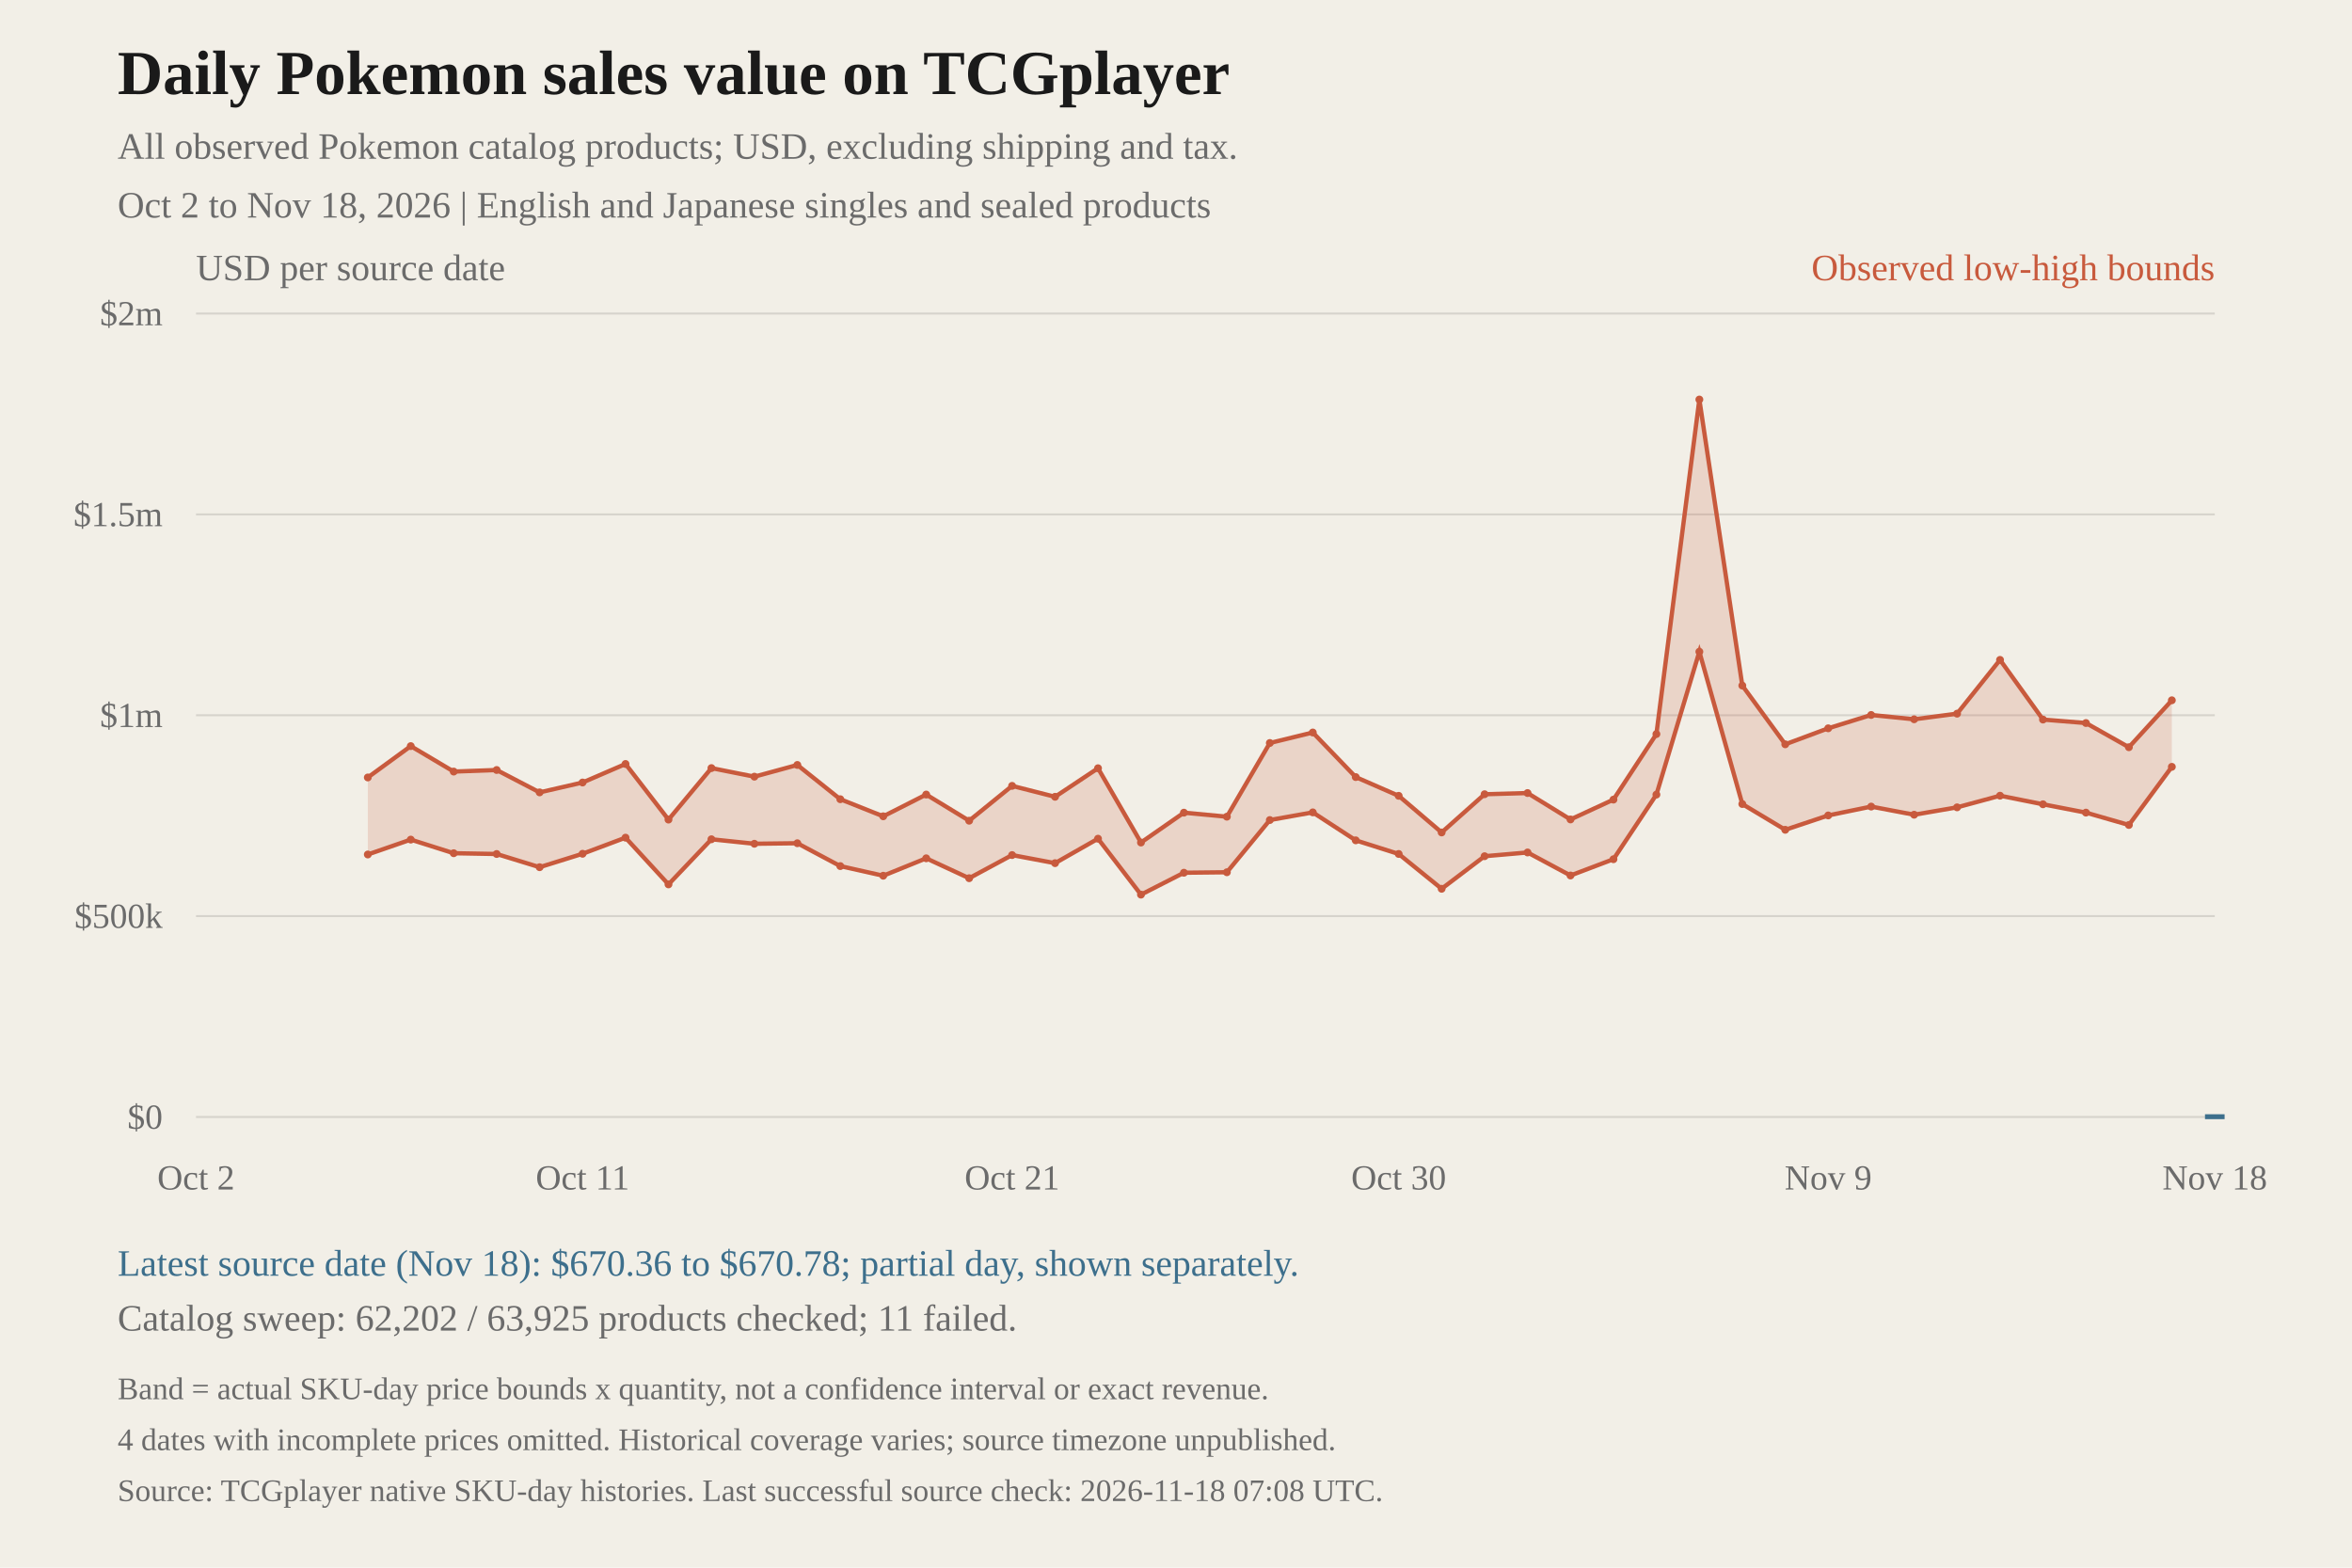
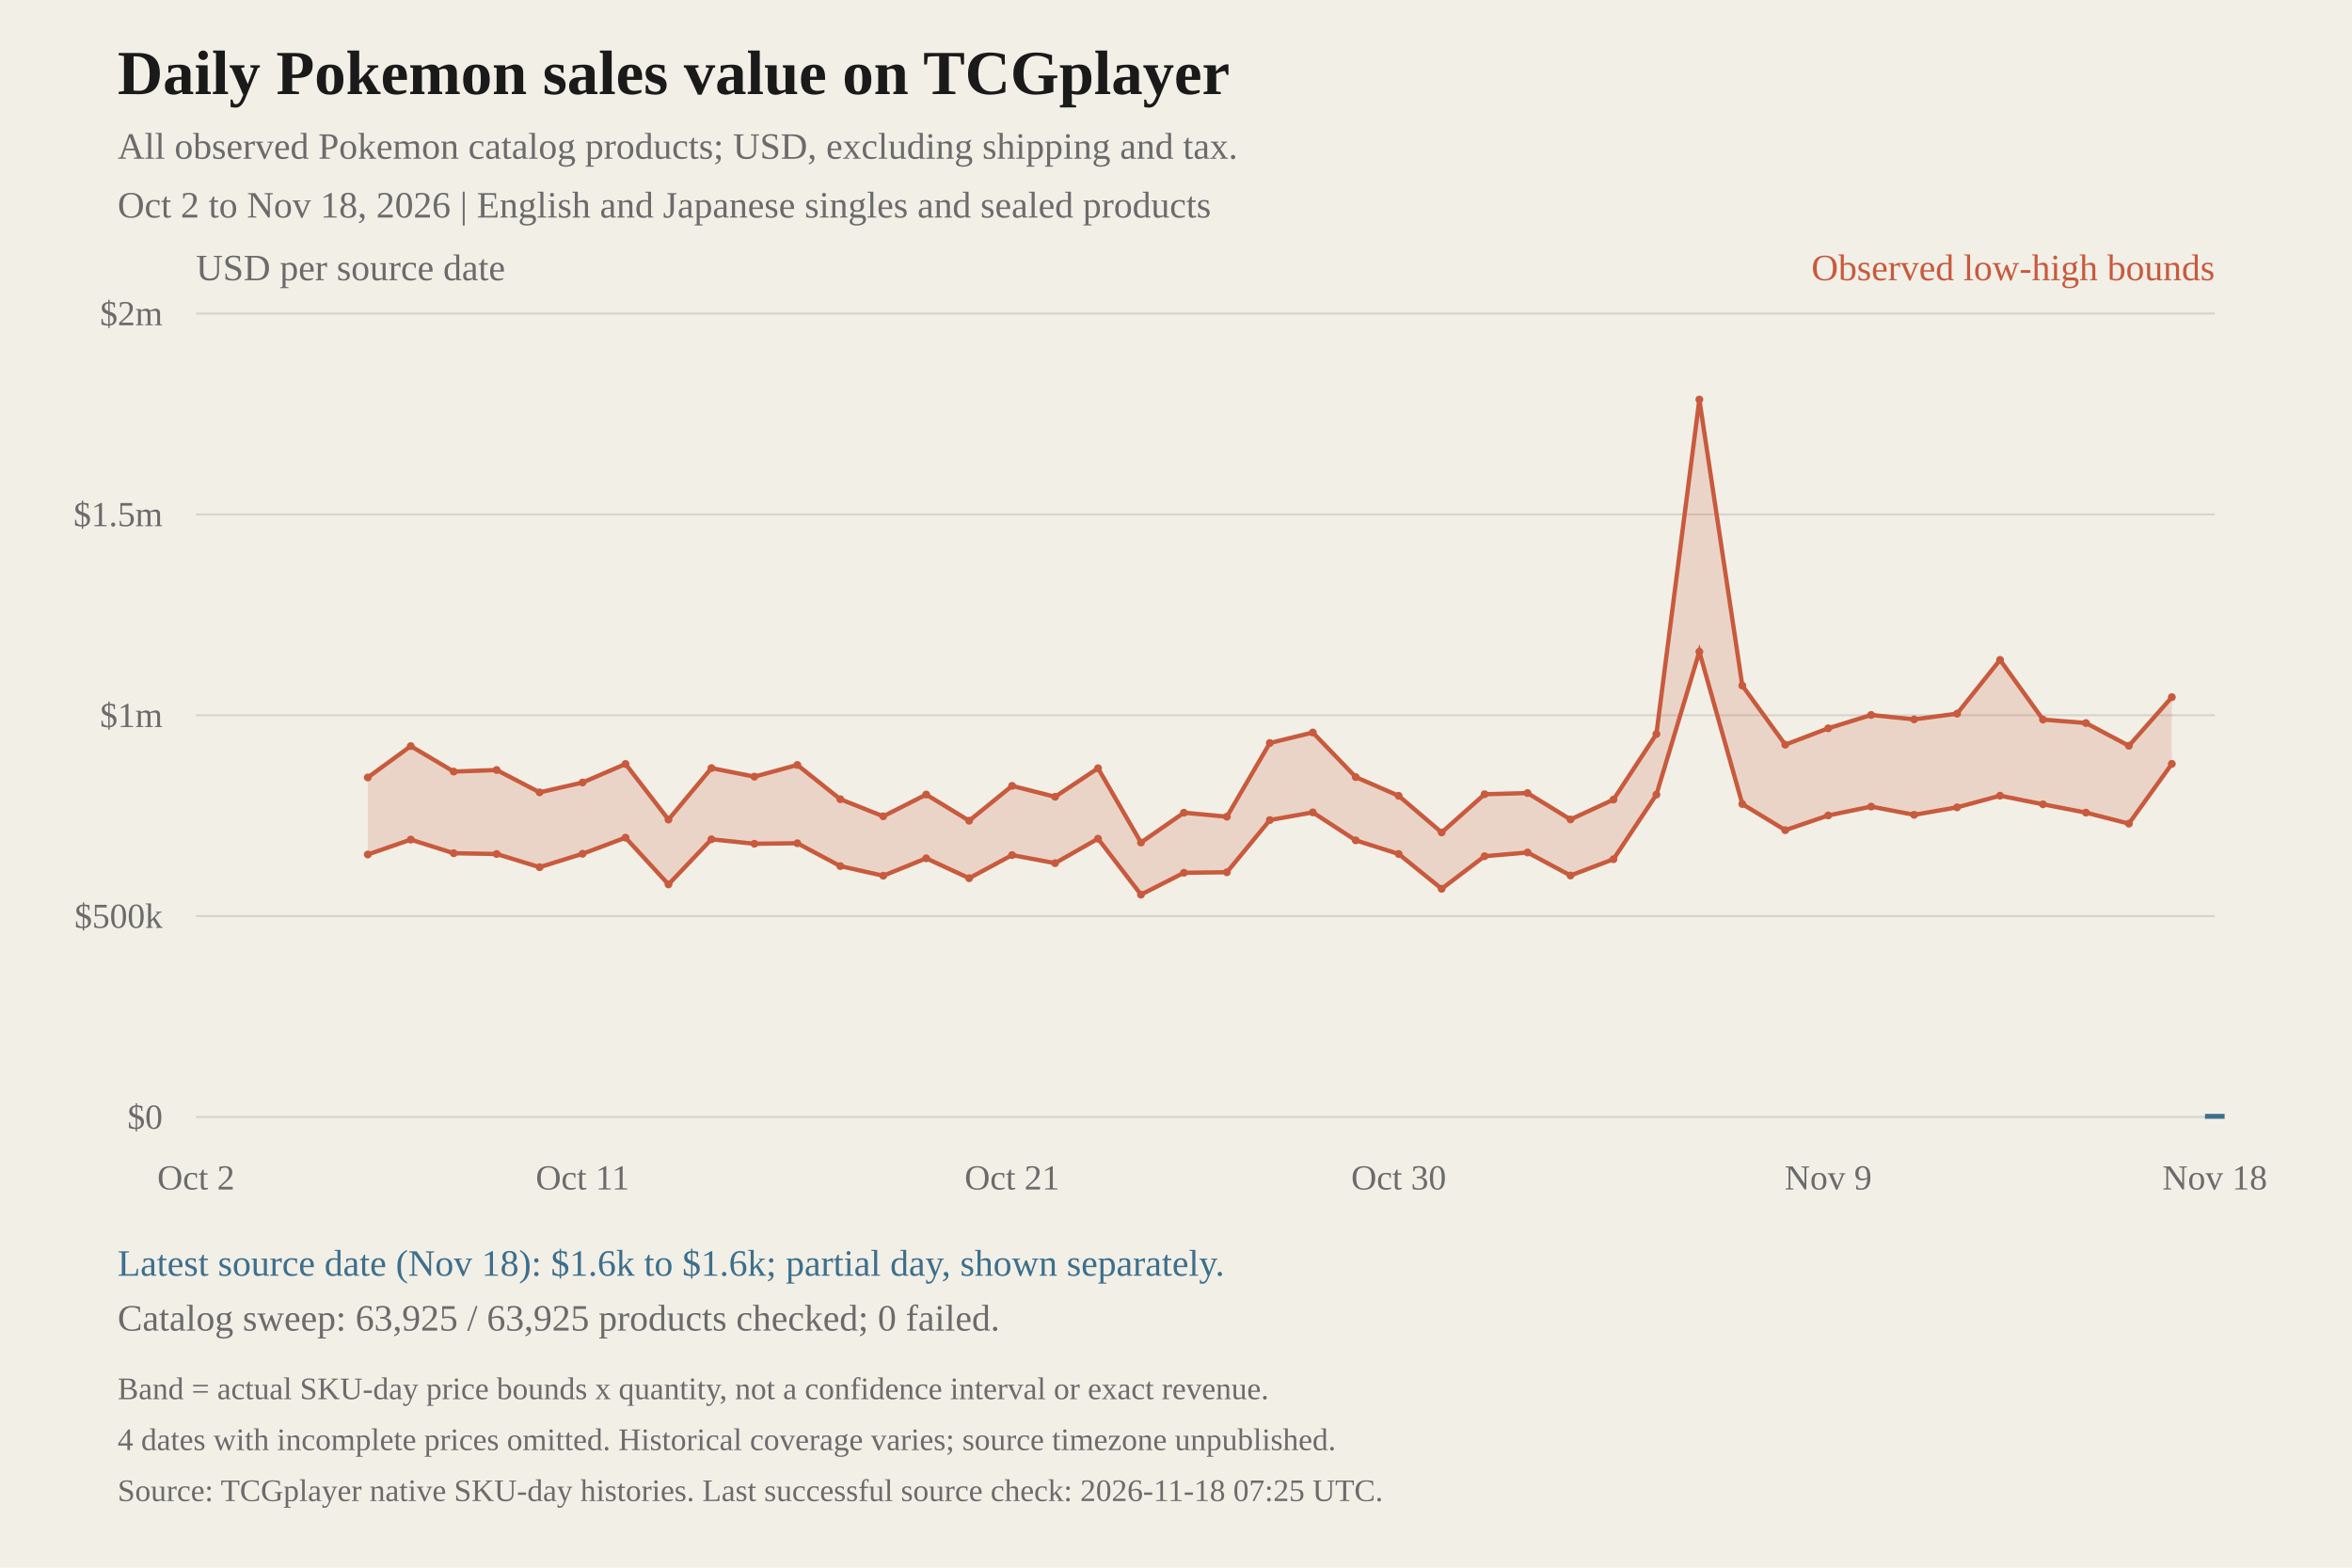
<svg xmlns="http://www.w3.org/2000/svg" width="1200" height="800" viewBox="0 0 1200 800" role="img" aria-labelledby="title description">
  <style>text{font-family:Georgia,"Liberation Serif","Times New Roman",serif;fill:#1A1A1A;font-size:19px}.title{font-size:32px;font-weight:600}.muted,.axis{fill:#6B6B6B}.axis{font-size:18px}.note{font-size:16px;fill:#6B6B6B}.grid{stroke:#D6D3CC;stroke-width:1}</style>
  <rect data-role="background" width="1200" height="800" fill="#F2EFE7" />
  <text x="60" y="48" class="title">Daily Pokemon sales value on TCGplayer</text>
  <text x="60" y="81" class="muted">All observed Pokemon catalog products; USD, excluding shipping and tax.</text>
  <text x="60" y="111" class="muted">Oct 2 to Nov 18, 2026 | English and Japanese singles and sealed products</text>
  <text x="100" y="143" class="muted">USD per source date</text>
  <text x="1130" y="143" text-anchor="end" style="fill:#C85A3D">Observed low-high bounds</text>
  <path d="M100,570H1130" class="grid" />
  <text x="83" y="576" class="axis" text-anchor="end">$0</text>
  <path d="M100,467.5H1130" class="grid" />
  <text x="83" y="473.5" class="axis" text-anchor="end">$500k</text>
  <path d="M100,365H1130" class="grid" />
  <text x="83" y="371" class="axis" text-anchor="end">$1m</text>
  <path d="M100,262.5H1130" class="grid" />
  <text x="83" y="268.5" class="axis" text-anchor="end">$1.5m</text>
  <path d="M100,160H1130" class="grid" />
  <text x="83" y="166" class="axis" text-anchor="end">$2m</text>
-   <polygon data-series="historical" points="187.66,396.744 209.574,380.745 231.489,393.742 253.404,392.934 275.319,404.354 297.234,399.317 319.149,389.861 341.064,418.25 362.979,391.961 384.894,396.338 406.809,390.359 428.723,407.849 450.638,416.566 472.553,405.461 494.468,418.819 516.383,401.032 538.298,406.609 560.213,392.038 582.128,429.95 604.043,414.71 625.957,416.761 647.872,379.152 669.787,373.796 691.702,396.546 713.617,406.115 735.532,424.806 757.447,405.303 779.362,404.694 801.277,418.173 823.191,408.042 845.106,374.599 867.021,203.881 888.936,349.854 910.851,379.82 932.766,371.658 954.681,364.851 976.596,367.055 998.511,364.185 1020.426,336.742 1042.34,367.198 1064.255,368.967 1086.17,381.312 1108.085,357.362 1108.085,391.319 1086.17,420.992 1064.255,414.687 1042.34,410.432 1020.426,406.053 998.511,411.996 976.596,415.76 954.681,411.608 932.766,416.121 910.851,423.449 888.936,410.301 867.021,332.575 845.106,405.487 823.191,438.466 801.277,446.772 779.362,435.019 757.447,436.931 735.532,453.552 713.617,435.781 691.702,428.83 669.787,414.559 647.872,418.472 625.957,445.119 604.043,445.358 582.128,456.536 560.213,427.989 538.298,440.473 516.383,436.348 494.468,448.153 472.553,438 450.638,446.89 428.723,441.968 406.809,430.31 384.894,430.576 362.979,428.283 341.064,451.308 319.149,427.463 297.234,435.683 275.319,442.538 253.404,435.799 231.489,435.406 209.574,428.459 187.66,436.048" fill="#C85A3D" fill-opacity="0.18" />
-   <polyline data-series="historical" points="187.66,436.048 209.574,428.459 231.489,435.406 253.404,435.799 275.319,442.538 297.234,435.683 319.149,427.463 341.064,451.308 362.979,428.283 384.894,430.576 406.809,430.31 428.723,441.968 450.638,446.89 472.553,438 494.468,448.153 516.383,436.348 538.298,440.473 560.213,427.989 582.128,456.536 604.043,445.358 625.957,445.119 647.872,418.472 669.787,414.559 691.702,428.83 713.617,435.781 735.532,453.552 757.447,436.931 779.362,435.019 801.277,446.772 823.191,438.466 845.106,405.487 867.021,332.575 888.936,410.301 910.851,423.449 932.766,416.121 954.681,411.608 976.596,415.76 998.511,411.996 1020.426,406.053 1042.34,410.432 1064.255,414.687 1086.17,420.992 1108.085,391.319" fill="none" stroke="#C85A3D" stroke-width="2.2" />
+   <polygon data-series="historical" points="187.66,396.744 209.574,380.745 231.489,393.742 253.404,392.934 275.319,404.354 297.234,399.317 319.149,389.861 341.064,418.25 362.979,391.961 384.894,396.338 406.809,390.359 428.723,407.849 450.638,416.566 472.553,405.461 494.468,418.819 516.383,401.032 538.298,406.609 560.213,392.039 582.128,429.95 604.043,414.726 625.957,416.761 647.872,379.163 669.787,373.796 691.702,396.546 713.617,406.115 735.532,424.809 757.447,405.303 779.362,404.703 801.277,418.173 823.191,408.042 845.106,374.599 867.021,203.886 888.936,349.857 910.851,380.012 932.766,371.666 954.681,364.852 976.596,367.104 998.511,364.185 1020.426,336.743 1042.34,367.2 1064.255,368.967 1086.17,380.571 1108.085,355.763 1108.085,389.806 1086.17,420.305 1064.255,414.687 1042.34,410.434 1020.426,406.053 998.511,411.996 976.596,415.802 954.681,411.608 932.766,416.127 910.851,423.636 888.936,410.302 867.021,332.58 845.106,405.487 823.191,438.466 801.277,446.772 779.362,435.028 757.447,436.931 735.532,453.555 713.617,435.781 691.702,428.83 669.787,414.559 647.872,418.474 625.957,445.119 604.043,445.369 582.128,456.536 560.213,427.989 538.298,440.473 516.383,436.348 494.468,448.153 472.553,438 450.638,446.89 428.723,441.968 406.809,430.31 384.894,430.576 362.979,428.283 341.064,451.308 319.149,427.463 297.234,435.683 275.319,442.538 253.404,435.799 231.489,435.406 209.574,428.459 187.66,436.048" fill="#C85A3D" fill-opacity="0.18" />
+   <polyline data-series="historical" points="187.66,436.048 209.574,428.459 231.489,435.406 253.404,435.799 275.319,442.538 297.234,435.683 319.149,427.463 341.064,451.308 362.979,428.283 384.894,430.576 406.809,430.31 428.723,441.968 450.638,446.89 472.553,438 494.468,448.153 516.383,436.348 538.298,440.473 560.213,427.989 582.128,456.536 604.043,445.369 625.957,445.119 647.872,418.474 669.787,414.559 691.702,428.83 713.617,435.781 735.532,453.555 757.447,436.931 779.362,435.028 801.277,446.772 823.191,438.466 845.106,405.487 867.021,332.58 888.936,410.302 910.851,423.636 932.766,416.127 954.681,411.608 976.596,415.802 998.511,411.996 1020.426,406.053 1042.34,410.434 1064.255,414.687 1086.17,420.305 1108.085,389.806" fill="none" stroke="#C85A3D" stroke-width="2.2" />
  <circle cx="187.66" cy="436.048" r="2" fill="#C85A3D" />
  <circle cx="209.574" cy="428.459" r="2" fill="#C85A3D" />
  <circle cx="231.489" cy="435.406" r="2" fill="#C85A3D" />
  <circle cx="253.404" cy="435.799" r="2" fill="#C85A3D" />
  <circle cx="275.319" cy="442.538" r="2" fill="#C85A3D" />
  <circle cx="297.234" cy="435.683" r="2" fill="#C85A3D" />
  <circle cx="319.149" cy="427.463" r="2" fill="#C85A3D" />
  <circle cx="341.064" cy="451.308" r="2" fill="#C85A3D" />
  <circle cx="362.979" cy="428.283" r="2" fill="#C85A3D" />
  <circle cx="384.894" cy="430.576" r="2" fill="#C85A3D" />
  <circle cx="406.809" cy="430.31" r="2" fill="#C85A3D" />
  <circle cx="428.723" cy="441.968" r="2" fill="#C85A3D" />
  <circle cx="450.638" cy="446.89" r="2" fill="#C85A3D" />
  <circle cx="472.553" cy="438" r="2" fill="#C85A3D" />
  <circle cx="494.468" cy="448.153" r="2" fill="#C85A3D" />
  <circle cx="516.383" cy="436.348" r="2" fill="#C85A3D" />
  <circle cx="538.298" cy="440.473" r="2" fill="#C85A3D" />
  <circle cx="560.213" cy="427.989" r="2" fill="#C85A3D" />
  <circle cx="582.128" cy="456.536" r="2" fill="#C85A3D" />
-   <circle cx="604.043" cy="445.358" r="2" fill="#C85A3D" />
+   <circle cx="604.043" cy="445.369" r="2" fill="#C85A3D" />
  <circle cx="625.957" cy="445.119" r="2" fill="#C85A3D" />
-   <circle cx="647.872" cy="418.472" r="2" fill="#C85A3D" />
+   <circle cx="647.872" cy="418.474" r="2" fill="#C85A3D" />
  <circle cx="669.787" cy="414.559" r="2" fill="#C85A3D" />
  <circle cx="691.702" cy="428.83" r="2" fill="#C85A3D" />
  <circle cx="713.617" cy="435.781" r="2" fill="#C85A3D" />
-   <circle cx="735.532" cy="453.552" r="2" fill="#C85A3D" />
+   <circle cx="735.532" cy="453.555" r="2" fill="#C85A3D" />
  <circle cx="757.447" cy="436.931" r="2" fill="#C85A3D" />
-   <circle cx="779.362" cy="435.019" r="2" fill="#C85A3D" />
+   <circle cx="779.362" cy="435.028" r="2" fill="#C85A3D" />
  <circle cx="801.277" cy="446.772" r="2" fill="#C85A3D" />
  <circle cx="823.191" cy="438.466" r="2" fill="#C85A3D" />
  <circle cx="845.106" cy="405.487" r="2" fill="#C85A3D" />
-   <circle cx="867.021" cy="332.575" r="2" fill="#C85A3D" />
-   <circle cx="888.936" cy="410.301" r="2" fill="#C85A3D" />
-   <circle cx="910.851" cy="423.449" r="2" fill="#C85A3D" />
-   <circle cx="932.766" cy="416.121" r="2" fill="#C85A3D" />
+   <circle cx="867.021" cy="332.58" r="2" fill="#C85A3D" />
+   <circle cx="888.936" cy="410.302" r="2" fill="#C85A3D" />
+   <circle cx="910.851" cy="423.636" r="2" fill="#C85A3D" />
+   <circle cx="932.766" cy="416.127" r="2" fill="#C85A3D" />
  <circle cx="954.681" cy="411.608" r="2" fill="#C85A3D" />
-   <circle cx="976.596" cy="415.76" r="2" fill="#C85A3D" />
+   <circle cx="976.596" cy="415.802" r="2" fill="#C85A3D" />
  <circle cx="998.511" cy="411.996" r="2" fill="#C85A3D" />
  <circle cx="1020.426" cy="406.053" r="2" fill="#C85A3D" />
-   <circle cx="1042.34" cy="410.432" r="2" fill="#C85A3D" />
+   <circle cx="1042.34" cy="410.434" r="2" fill="#C85A3D" />
  <circle cx="1064.255" cy="414.687" r="2" fill="#C85A3D" />
-   <circle cx="1086.17" cy="420.992" r="2" fill="#C85A3D" />
-   <circle cx="1108.085" cy="391.319" r="2" fill="#C85A3D" />
-   <polyline data-series="historical" points="187.66,396.744 209.574,380.745 231.489,393.742 253.404,392.934 275.319,404.354 297.234,399.317 319.149,389.861 341.064,418.25 362.979,391.961 384.894,396.338 406.809,390.359 428.723,407.849 450.638,416.566 472.553,405.461 494.468,418.819 516.383,401.032 538.298,406.609 560.213,392.038 582.128,429.95 604.043,414.71 625.957,416.761 647.872,379.152 669.787,373.796 691.702,396.546 713.617,406.115 735.532,424.806 757.447,405.303 779.362,404.694 801.277,418.173 823.191,408.042 845.106,374.599 867.021,203.881 888.936,349.854 910.851,379.82 932.766,371.658 954.681,364.851 976.596,367.055 998.511,364.185 1020.426,336.742 1042.34,367.198 1064.255,368.967 1086.17,381.312 1108.085,357.362" fill="none" stroke="#C85A3D" stroke-width="2.2" />
+   <circle cx="1086.17" cy="420.305" r="2" fill="#C85A3D" />
+   <circle cx="1108.085" cy="389.806" r="2" fill="#C85A3D" />
+   <polyline data-series="historical" points="187.66,396.744 209.574,380.745 231.489,393.742 253.404,392.934 275.319,404.354 297.234,399.317 319.149,389.861 341.064,418.25 362.979,391.961 384.894,396.338 406.809,390.359 428.723,407.849 450.638,416.566 472.553,405.461 494.468,418.819 516.383,401.032 538.298,406.609 560.213,392.039 582.128,429.95 604.043,414.726 625.957,416.761 647.872,379.163 669.787,373.796 691.702,396.546 713.617,406.115 735.532,424.809 757.447,405.303 779.362,404.703 801.277,418.173 823.191,408.042 845.106,374.599 867.021,203.886 888.936,349.857 910.851,380.012 932.766,371.666 954.681,364.852 976.596,367.104 998.511,364.185 1020.426,336.743 1042.34,367.2 1064.255,368.967 1086.17,380.571 1108.085,355.763" fill="none" stroke="#C85A3D" stroke-width="2.2" />
  <circle cx="187.66" cy="396.744" r="2" fill="#C85A3D" />
  <circle cx="209.574" cy="380.745" r="2" fill="#C85A3D" />
  <circle cx="231.489" cy="393.742" r="2" fill="#C85A3D" />
  <circle cx="253.404" cy="392.934" r="2" fill="#C85A3D" />
  <circle cx="275.319" cy="404.354" r="2" fill="#C85A3D" />
  <circle cx="297.234" cy="399.317" r="2" fill="#C85A3D" />
  <circle cx="319.149" cy="389.861" r="2" fill="#C85A3D" />
  <circle cx="341.064" cy="418.25" r="2" fill="#C85A3D" />
  <circle cx="362.979" cy="391.961" r="2" fill="#C85A3D" />
  <circle cx="384.894" cy="396.338" r="2" fill="#C85A3D" />
  <circle cx="406.809" cy="390.359" r="2" fill="#C85A3D" />
  <circle cx="428.723" cy="407.849" r="2" fill="#C85A3D" />
  <circle cx="450.638" cy="416.566" r="2" fill="#C85A3D" />
  <circle cx="472.553" cy="405.461" r="2" fill="#C85A3D" />
  <circle cx="494.468" cy="418.819" r="2" fill="#C85A3D" />
  <circle cx="516.383" cy="401.032" r="2" fill="#C85A3D" />
  <circle cx="538.298" cy="406.609" r="2" fill="#C85A3D" />
-   <circle cx="560.213" cy="392.038" r="2" fill="#C85A3D" />
+   <circle cx="560.213" cy="392.039" r="2" fill="#C85A3D" />
  <circle cx="582.128" cy="429.95" r="2" fill="#C85A3D" />
-   <circle cx="604.043" cy="414.71" r="2" fill="#C85A3D" />
+   <circle cx="604.043" cy="414.726" r="2" fill="#C85A3D" />
  <circle cx="625.957" cy="416.761" r="2" fill="#C85A3D" />
-   <circle cx="647.872" cy="379.152" r="2" fill="#C85A3D" />
+   <circle cx="647.872" cy="379.163" r="2" fill="#C85A3D" />
  <circle cx="669.787" cy="373.796" r="2" fill="#C85A3D" />
  <circle cx="691.702" cy="396.546" r="2" fill="#C85A3D" />
  <circle cx="713.617" cy="406.115" r="2" fill="#C85A3D" />
-   <circle cx="735.532" cy="424.806" r="2" fill="#C85A3D" />
+   <circle cx="735.532" cy="424.809" r="2" fill="#C85A3D" />
  <circle cx="757.447" cy="405.303" r="2" fill="#C85A3D" />
-   <circle cx="779.362" cy="404.694" r="2" fill="#C85A3D" />
+   <circle cx="779.362" cy="404.703" r="2" fill="#C85A3D" />
  <circle cx="801.277" cy="418.173" r="2" fill="#C85A3D" />
  <circle cx="823.191" cy="408.042" r="2" fill="#C85A3D" />
  <circle cx="845.106" cy="374.599" r="2" fill="#C85A3D" />
-   <circle cx="867.021" cy="203.881" r="2" fill="#C85A3D" />
-   <circle cx="888.936" cy="349.854" r="2" fill="#C85A3D" />
-   <circle cx="910.851" cy="379.82" r="2" fill="#C85A3D" />
-   <circle cx="932.766" cy="371.658" r="2" fill="#C85A3D" />
-   <circle cx="954.681" cy="364.851" r="2" fill="#C85A3D" />
-   <circle cx="976.596" cy="367.055" r="2" fill="#C85A3D" />
+   <circle cx="867.021" cy="203.886" r="2" fill="#C85A3D" />
+   <circle cx="888.936" cy="349.857" r="2" fill="#C85A3D" />
+   <circle cx="910.851" cy="380.012" r="2" fill="#C85A3D" />
+   <circle cx="932.766" cy="371.666" r="2" fill="#C85A3D" />
+   <circle cx="954.681" cy="364.852" r="2" fill="#C85A3D" />
+   <circle cx="976.596" cy="367.104" r="2" fill="#C85A3D" />
  <circle cx="998.511" cy="364.185" r="2" fill="#C85A3D" />
-   <circle cx="1020.426" cy="336.742" r="2" fill="#C85A3D" />
-   <circle cx="1042.34" cy="367.198" r="2" fill="#C85A3D" />
+   <circle cx="1020.426" cy="336.743" r="2" fill="#C85A3D" />
+   <circle cx="1042.34" cy="367.2" r="2" fill="#C85A3D" />
  <circle cx="1064.255" cy="368.967" r="2" fill="#C85A3D" />
-   <circle cx="1086.17" cy="381.312" r="2" fill="#C85A3D" />
-   <circle cx="1108.085" cy="357.362" r="2" fill="#C85A3D" />
-   <path data-series="partial-day" d="M1130,569.863V569.862M1125,569.863h10M1125,569.862h10" fill="none" stroke="#3D6F8C" stroke-width="2.5" />
+   <circle cx="1086.17" cy="380.571" r="2" fill="#C85A3D" />
+   <circle cx="1108.085" cy="355.763" r="2" fill="#C85A3D" />
+   <path data-series="partial-day" d="M1130,569.673V569.671M1125,569.673h10M1125,569.671h10" fill="none" stroke="#3D6F8C" stroke-width="2.5" />
  <text x="100" y="607" class="axis" text-anchor="middle">Oct 2</text>
  <text x="297.234" y="607" class="axis" text-anchor="middle">Oct 11</text>
  <text x="516.383" y="607" class="axis" text-anchor="middle">Oct 21</text>
  <text x="713.617" y="607" class="axis" text-anchor="middle">Oct 30</text>
  <text x="932.766" y="607" class="axis" text-anchor="middle">Nov 9</text>
  <text x="1130" y="607" class="axis" text-anchor="middle">Nov 18</text>
-   <text x="60" y="651" style="fill:#3D6F8C">Latest source date (Nov 18): $670.36 to $670.78; partial day, shown separately.</text>
-   <text x="60" y="679" class="muted">Catalog sweep: 62,202 / 63,925 products checked; 11 failed.</text>
+   <text x="60" y="651" style="fill:#3D6F8C">Latest source date (Nov 18): $1.6k to $1.6k; partial day, shown separately.</text>
+   <text x="60" y="679" class="muted">Catalog sweep: 63,925 / 63,925 products checked; 0 failed.</text>
  <text x="60" y="714" class="note">Band = actual SKU-day price bounds x quantity, not a confidence interval or exact revenue.</text>
  <text x="60" y="740" class="note">4 dates with incomplete prices omitted. Historical coverage varies; source timezone unpublished.</text>
-   <text x="60" y="766" class="note">Source: TCGplayer native SKU-day histories. Last successful source check: 2026-11-18 07:08 UTC.</text>
+   <text x="60" y="766" class="note">Source: TCGplayer native SKU-day histories. Last successful source check: 2026-11-18 07:25 UTC.</text>
</svg>
